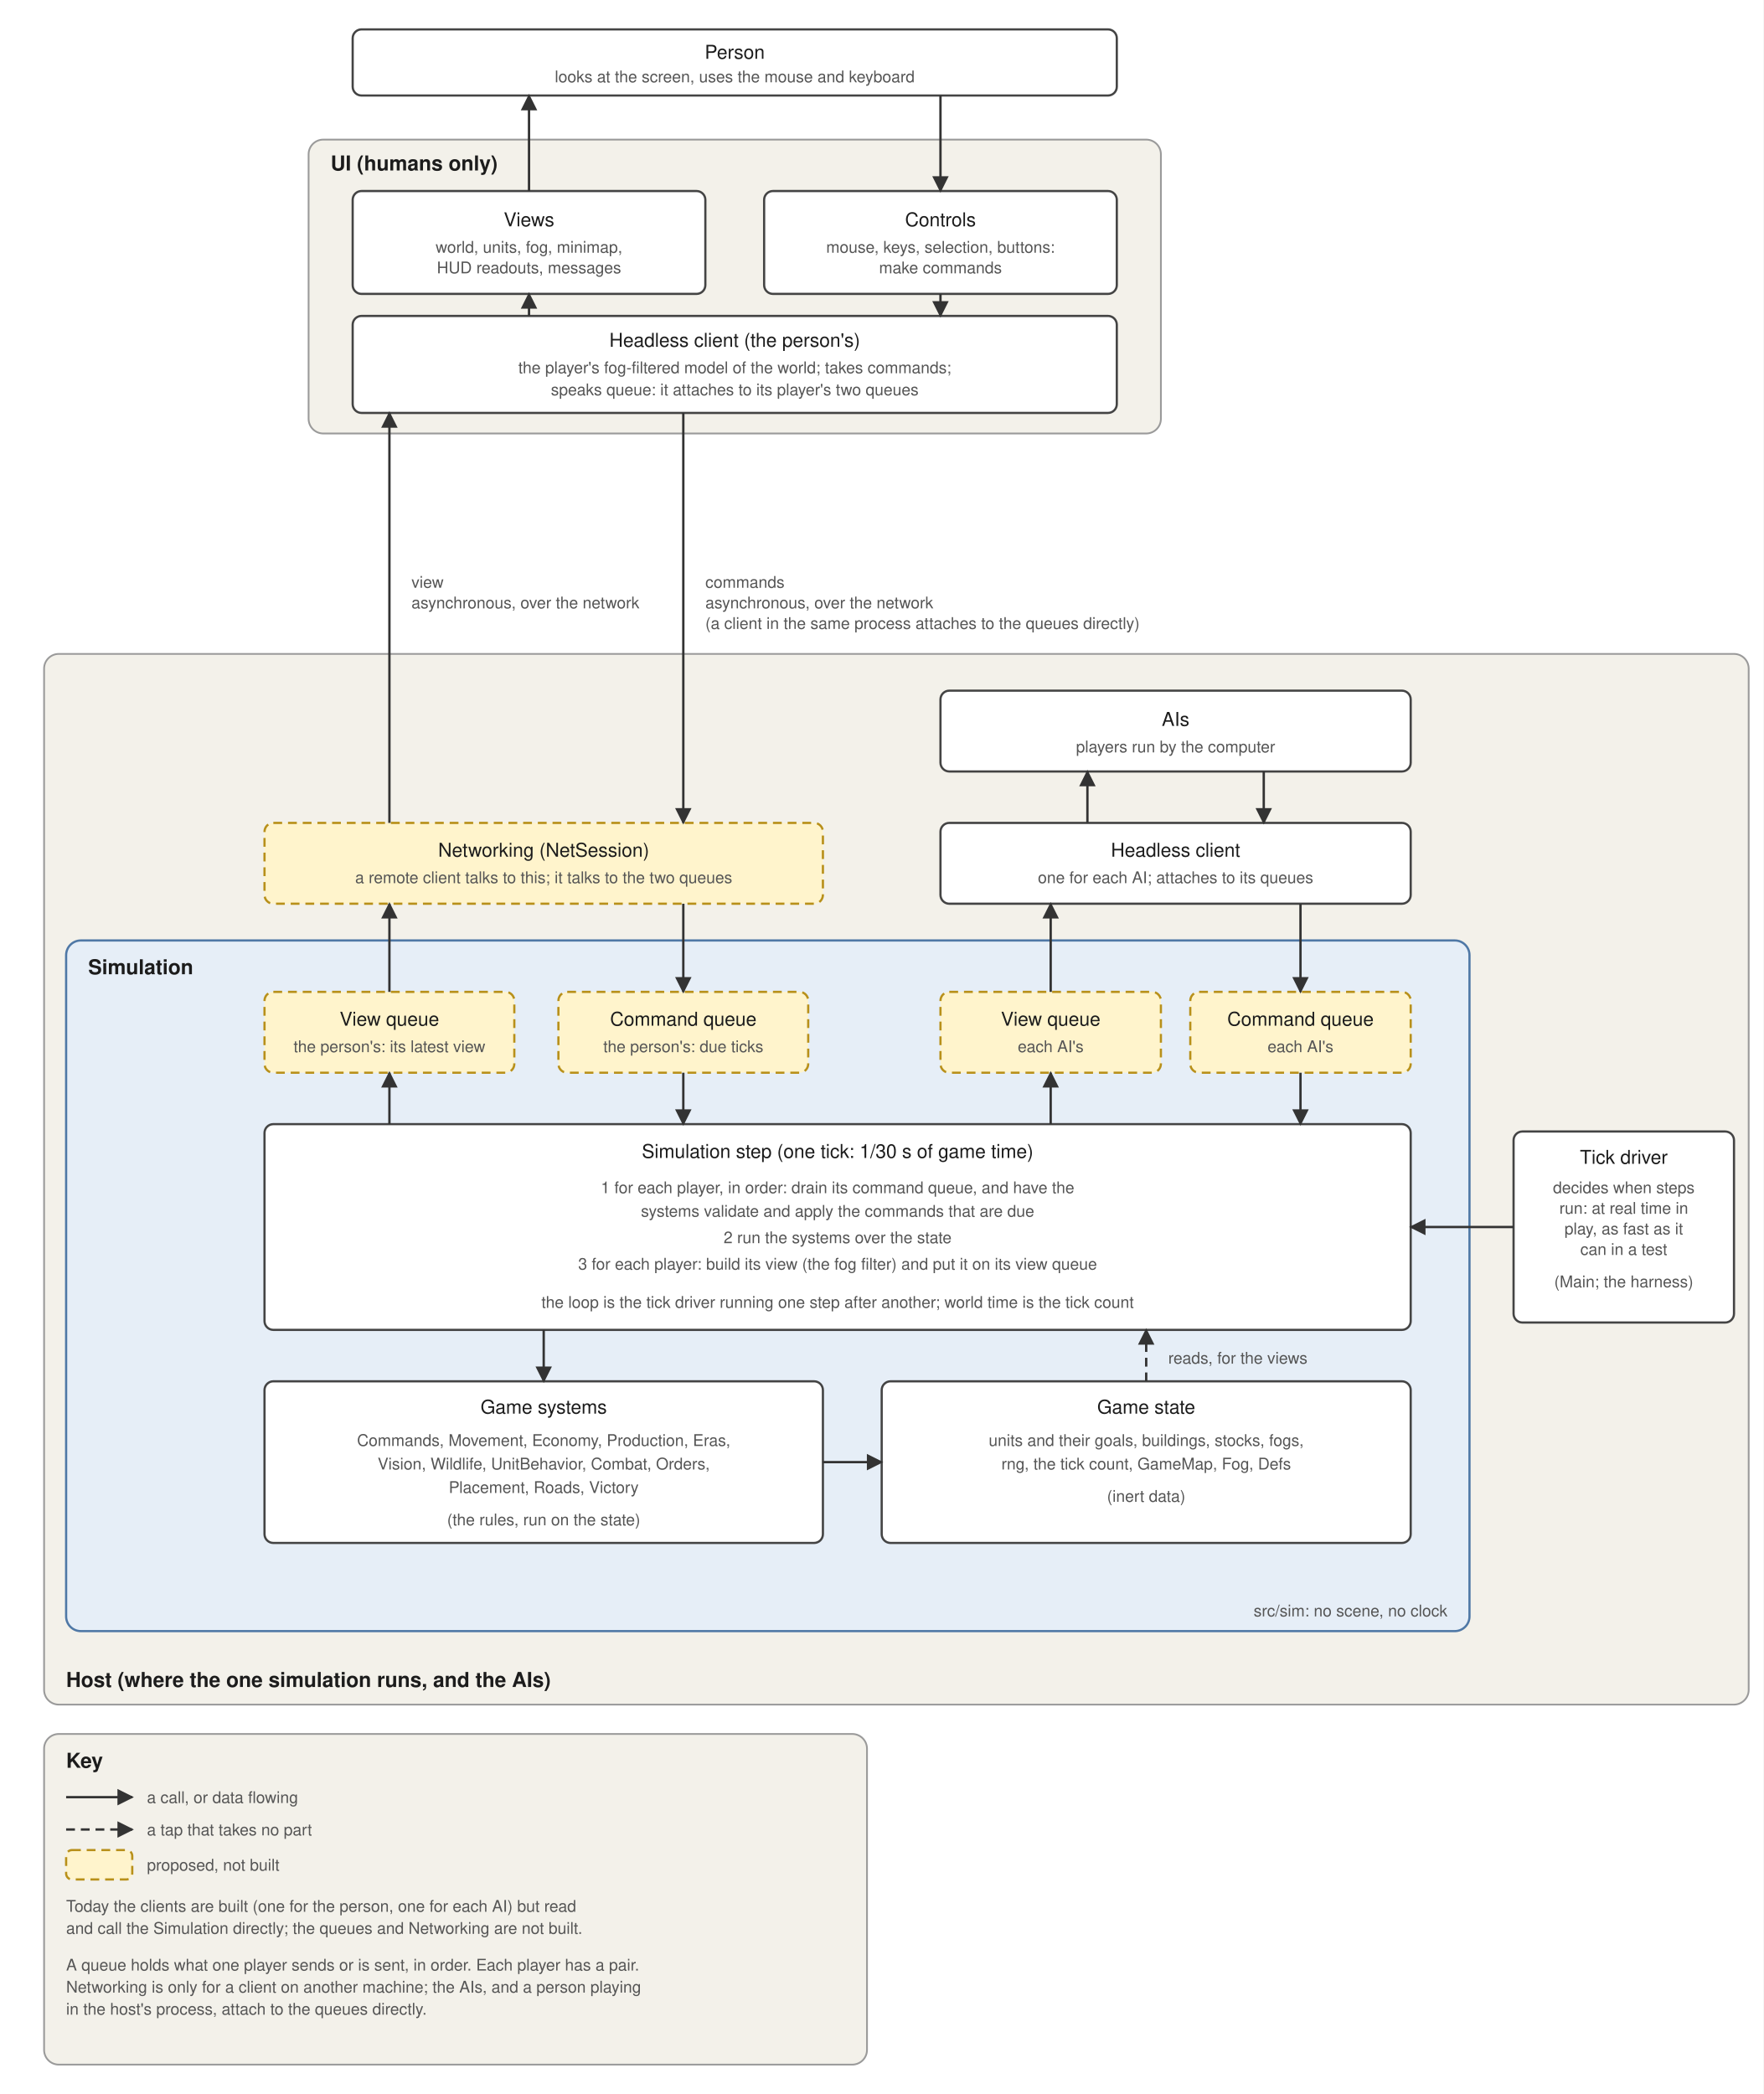
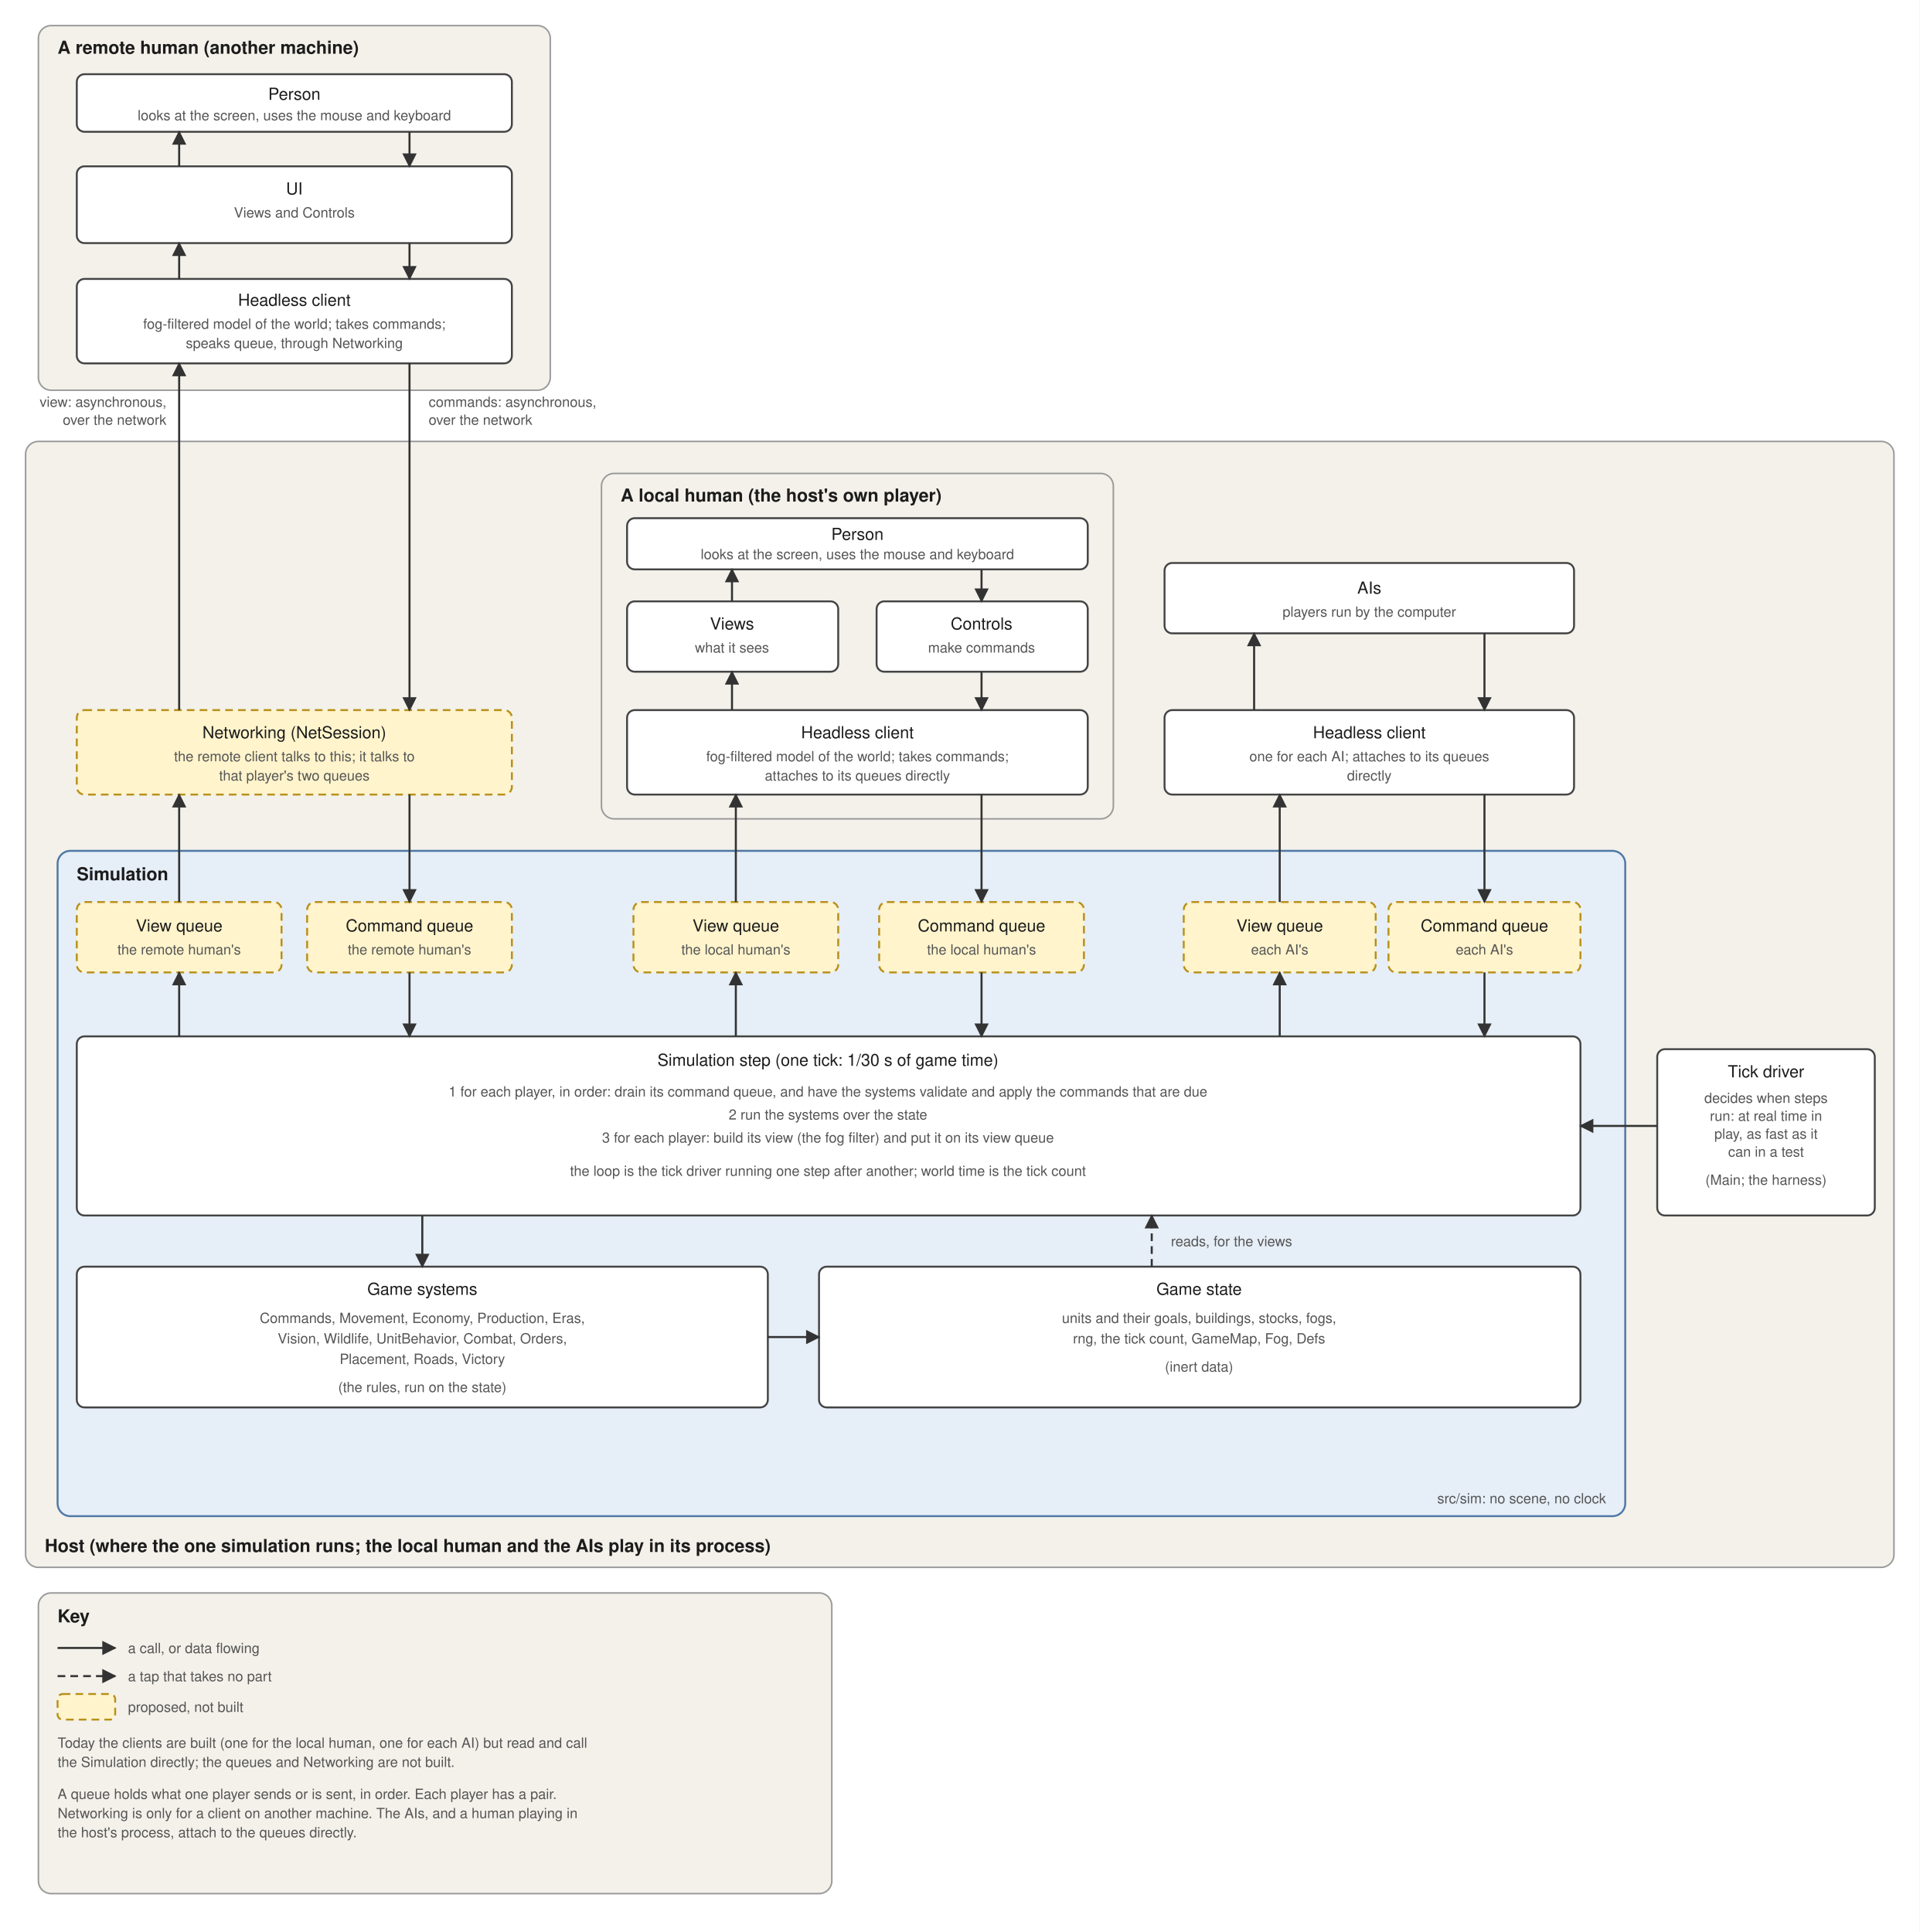
- <svg xmlns="http://www.w3.org/2000/svg" viewBox="0 0 1200 1425" font-family="Helvetica, Arial, sans-serif" font-size="13">
+ <svg xmlns="http://www.w3.org/2000/svg" viewBox="0 0 1500 1510" font-family="Helvetica, Arial, sans-serif" font-size="13">
  <defs>
    <style>
      .bg{fill:#ffffff}
      .grp{fill:#f3f1ea;stroke:#9a9a9a;stroke-width:1.2}
      .box{fill:#ffffff;stroke:#444;stroke-width:1.5}
      .sim{fill:#e6eef7;stroke:#4f78a6;stroke-width:1.5}
      .prop{fill:#fff4cc;stroke:#b8901a;stroke-width:1.5;stroke-dasharray:6 4}
      .t{fill:#1c1c1c}.s{fill:#555;font-size:11px}.h{font-weight:bold;fill:#1c1c1c;font-size:14px}
      .l{stroke:#333;stroke-width:1.6;fill:none;marker-end:url(#a)}
      .d{stroke:#333;stroke-width:1.6;fill:none;stroke-dasharray:6 4;marker-end:url(#a)}
      .ah{fill:#333}
      @media (prefers-color-scheme: dark) {
        .bg{fill:#1b1b1d}
        .grp{fill:#26262a;stroke:#7d7d85}
        .box{fill:#303036;stroke:#b4b4bc}
        .sim{fill:#1d2b3b;stroke:#7aa2d4}
        .prop{fill:#3b3315;stroke:#d9b94a}
        .t{fill:#f0f0f2}.s{fill:#b8b8c0}.h{fill:#f0f0f2}
        .l,.d{stroke:#d0d0d6}
        .ah{fill:#d0d0d6}
      }
    </style>
    <marker id="a" viewBox="0 0 10 10" refX="9" refY="5" markerWidth="7" markerHeight="7" orient="auto-start-reverse">
      <path class="ah" d="M0,0 L10,5 L0,10 z" />
    </marker>
  </defs>
-   <rect class="bg" x="0" y="0" width="1200" height="1425" />
-   <rect class="box" x="240" y="20" width="520" height="45" rx="6" />
-   <text class="t" x="500" y="40" text-anchor="middle">Person</text>
-   <text class="s" x="500" y="56" text-anchor="middle">looks at the screen, uses the mouse and keyboard</text>
-   <rect class="grp" x="210" y="95" width="580" height="200" rx="10" />
-   <text class="h" x="225" y="116">UI  (humans only)</text>
-   <rect class="box" x="240" y="130" width="240" height="70" rx="6" />
-   <text class="t" x="360" y="154" text-anchor="middle">Views</text>
-   <text class="s" x="360" y="172" text-anchor="middle">world, units, fog, minimap,</text>
-   <text class="s" x="360" y="186" text-anchor="middle">HUD readouts, messages</text>
-   <rect class="box" x="520" y="130" width="240" height="70" rx="6" />
-   <text class="t" x="640" y="154" text-anchor="middle">Controls</text>
-   <text class="s" x="640" y="172" text-anchor="middle">mouse, keys, selection, buttons:</text>
-   <text class="s" x="640" y="186" text-anchor="middle">make commands</text>
-   <rect class="box" x="240" y="215" width="520" height="66" rx="6" />
-   <text class="t" x="500" y="236" text-anchor="middle">Headless client  (the person's)</text>
-   <text class="s" x="500" y="254" text-anchor="middle">the player's fog-filtered model of the world; takes commands;</text>
-   <text class="s" x="500" y="269" text-anchor="middle">speaks queue: it attaches to its player's two queues</text>
-   <text class="s" x="280" y="400">view</text>
-   <text class="s" x="480" y="400">commands</text>
-   <text class="s" x="480" y="414">asynchronous, over the network</text>
-   <text class="s" x="280" y="414">asynchronous, over the network</text>
-   <text class="s" x="480" y="428">(a client in the same process attaches to the queues directly)</text>
-   <rect class="grp" x="30" y="445" width="1160" height="715" rx="10" />
-   <text class="h" x="45" y="1148">Host  (where the one simulation runs, and the AIs)</text>
-   <rect class="box" x="640" y="470" width="320" height="55" rx="6" />
-   <text class="t" x="800" y="494" text-anchor="middle">AIs</text>
-   <text class="s" x="800" y="512" text-anchor="middle">players run by the computer</text>
-   <rect class="prop" x="180" y="560" width="380" height="55" rx="6" />
-   <text class="t" x="370" y="583" text-anchor="middle">Networking  (NetSession)</text>
-   <text class="s" x="370" y="601" text-anchor="middle">a remote client talks to this; it talks to the two queues</text>
-   <rect class="box" x="640" y="560" width="320" height="55" rx="6" />
-   <text class="t" x="800" y="583" text-anchor="middle">Headless client</text>
-   <text class="s" x="800" y="601" text-anchor="middle">one for each AI; attaches to its queues</text>
-   <rect class="sim" x="45" y="640" width="955" height="470" rx="10" />
-   <text class="h" x="60" y="663">Simulation</text>
-   <text class="s" x="985" y="1100" text-anchor="end">src/sim: no scene, no clock</text>
-   <rect class="prop" x="180" y="675" width="170" height="55" rx="6" />
-   <text class="t" x="265" y="698" text-anchor="middle">View queue</text>
-   <text class="s" x="265" y="716" text-anchor="middle">the person's: its latest view</text>
-   <rect class="prop" x="380" y="675" width="170" height="55" rx="6" />
-   <text class="t" x="465" y="698" text-anchor="middle">Command queue</text>
-   <text class="s" x="465" y="716" text-anchor="middle">the person's: due ticks</text>
-   <rect class="prop" x="640" y="675" width="150" height="55" rx="6" />
-   <text class="t" x="715" y="698" text-anchor="middle">View queue</text>
-   <text class="s" x="715" y="716" text-anchor="middle">each AI's</text>
-   <rect class="prop" x="810" y="675" width="150" height="55" rx="6" />
-   <text class="t" x="885" y="698" text-anchor="middle">Command queue</text>
-   <text class="s" x="885" y="716" text-anchor="middle">each AI's</text>
-   <rect class="box" x="180" y="765" width="780" height="140" rx="6" />
-   <text class="t" x="570" y="788" text-anchor="middle">Simulation step   (one tick: 1/30 s of game time)</text>
-   <text class="s" x="570" y="812" text-anchor="middle">1  for each player, in order: drain its command queue, and have the</text>
-   <text class="s" x="570" y="828" text-anchor="middle">    systems validate and apply the commands that are due</text>
-   <text class="s" x="570" y="846" text-anchor="middle">2  run the systems over the state</text>
-   <text class="s" x="570" y="864" text-anchor="middle">3  for each player: build its view (the fog filter) and put it on its view queue</text>
-   <text class="s" x="570" y="890" text-anchor="middle">the loop is the tick driver running one step after another; world time is the tick count</text>
-   <rect class="box" x="180" y="940" width="380" height="110" rx="6" />
-   <text class="t" x="370" y="962" text-anchor="middle">Game systems</text>
-   <text class="s" x="370" y="984" text-anchor="middle">Commands, Movement, Economy, Production, Eras,</text>
-   <text class="s" x="370" y="1000" text-anchor="middle">Vision, Wildlife, UnitBehavior, Combat, Orders,</text>
-   <text class="s" x="370" y="1016" text-anchor="middle">Placement, Roads, Victory</text>
-   <text class="s" x="370" y="1038" text-anchor="middle">(the rules, run on the state)</text>
-   <rect class="box" x="600" y="940" width="360" height="110" rx="6" />
-   <text class="t" x="780" y="962" text-anchor="middle">Game state</text>
-   <text class="s" x="780" y="984" text-anchor="middle">units and their goals, buildings, stocks, fogs,</text>
-   <text class="s" x="780" y="1000" text-anchor="middle">rng, the tick count, GameMap, Fog, Defs</text>
-   <text class="s" x="780" y="1022" text-anchor="middle">(inert data)</text>
-   <rect class="box" x="1030" y="770" width="150" height="130" rx="6" />
-   <text class="t" x="1105" y="792" text-anchor="middle">Tick driver</text>
-   <text class="s" x="1105" y="812" text-anchor="middle">decides when steps</text>
-   <text class="s" x="1105" y="826" text-anchor="middle">run: at real time in</text>
-   <text class="s" x="1105" y="840" text-anchor="middle">play, as fast as it</text>
-   <text class="s" x="1105" y="854" text-anchor="middle">can in a test</text>
-   <text class="s" x="1105" y="876" text-anchor="middle">(Main; the harness)</text>
-   <rect class="grp" x="30" y="1180" width="560" height="225" rx="10" />
-   <text class="h" x="45" y="1203">Key</text>
-   <path class="l" d="M45,1223 L90,1223" />
-   <text class="s" x="100" y="1227">a call, or data flowing</text>
-   <path class="d" d="M45,1245 L90,1245" />
-   <text class="s" x="100" y="1249">a tap that takes no part</text>
-   <rect class="prop" x="45" y="1259" width="45" height="20" rx="4" />
-   <text class="s" x="100" y="1273">proposed, not built</text>
-   <text class="s" x="45" y="1301">Today the clients are built (one for the person, one for each AI) but read</text>
-   <text class="s" x="45" y="1316">and call the Simulation directly; the queues and Networking are not built.</text>
-   <text class="s" x="45" y="1341">A queue holds what one player sends or is sent, in order. Each player has a pair.</text>
-   <text class="s" x="45" y="1356">Networking is only for a client on another machine; the AIs, and a person playing</text>
-   <text class="s" x="45" y="1371">in the host's process, attach to the queues directly.</text>
-   <path class="l" d="M640,65 L640,130" />
-   <path class="l" d="M360,130 L360,65" />
-   <path class="l" d="M640,200 L640,215" />
-   <path class="l" d="M360,215 L360,200" />
-   <path class="l" d="M265,560 L265,281" />
-   <path class="l" d="M465,281 L465,560" />
-   <path class="l" d="M265,675 L265,615" />
-   <path class="l" d="M465,615 L465,675" />
-   <path class="l" d="M715,675 L715,615" />
-   <path class="l" d="M885,615 L885,675" />
-   <path class="l" d="M740,560 L740,525" />
-   <path class="l" d="M860,525 L860,560" />
-   <path class="l" d="M465,730 L465,765" />
-   <path class="l" d="M885,730 L885,765" />
-   <path class="l" d="M265,765 L265,730" />
-   <path class="l" d="M715,765 L715,730" />
-   <path class="l" d="M370,905 L370,940" />
-   <path class="l" d="M560,995 L600,995" />
-   <path class="d" d="M780,940 L780,905" />
-   <text class="s" x="795" y="928">reads, for the views</text>
-   <path class="l" d="M1030,835 L960,835" />
+   <rect class="bg" x="0" y="0" width="1500" height="1510" />
+   <rect class="grp" x="30" y="20" width="400" height="285" rx="10" />
+   <text class="h" x="45" y="42">A remote human  (another machine)</text>
+   <rect class="box" x="60" y="58" width="340" height="45" rx="6" />
+   <text class="t" x="230" y="78" text-anchor="middle">Person</text>
+   <text class="s" x="230" y="94" text-anchor="middle">looks at the screen, uses the mouse and keyboard</text>
+   <rect class="box" x="60" y="130" width="340" height="60" rx="6" />
+   <text class="t" x="230" y="152" text-anchor="middle">UI</text>
+   <text class="s" x="230" y="170" text-anchor="middle">Views and Controls</text>
+   <rect class="box" x="60" y="218" width="340" height="66" rx="6" />
+   <text class="t" x="230" y="239" text-anchor="middle">Headless client</text>
+   <text class="s" x="230" y="257" text-anchor="middle">fog-filtered model of the world; takes commands;</text>
+   <text class="s" x="230" y="272" text-anchor="middle">speaks queue, through Networking</text>
+   <path class="l" d="M140,130 L140,103" />
+   <path class="l" d="M320,103 L320,130" />
+   <path class="l" d="M140,218 L140,190" />
+   <path class="l" d="M320,190 L320,218" />
+   <rect class="grp" x="20" y="345" width="1460" height="880" rx="10" />
+   <text class="h" x="35" y="1213">Host  (where the one simulation runs; the local human and the AIs play in its process)</text>
+   <rect class="grp" x="470" y="370" width="400" height="270" rx="10" />
+   <text class="h" x="485" y="392">A local human  (the host's own player)</text>
+   <rect class="box" x="490" y="405" width="360" height="40" rx="6" />
+   <text class="t" x="670" y="422" text-anchor="middle">Person</text>
+   <text class="s" x="670" y="437" text-anchor="middle">looks at the screen, uses the mouse and keyboard</text>
+   <rect class="box" x="490" y="470" width="165" height="55" rx="6" />
+   <text class="t" x="572" y="492" text-anchor="middle">Views</text>
+   <text class="s" x="572" y="510" text-anchor="middle">what it sees</text>
+   <rect class="box" x="685" y="470" width="165" height="55" rx="6" />
+   <text class="t" x="767" y="492" text-anchor="middle">Controls</text>
+   <text class="s" x="767" y="510" text-anchor="middle">make commands</text>
+   <rect class="box" x="490" y="555" width="360" height="66" rx="6" />
+   <text class="t" x="670" y="577" text-anchor="middle">Headless client</text>
+   <text class="s" x="670" y="595" text-anchor="middle">fog-filtered model of the world; takes commands;</text>
+   <text class="s" x="670" y="610" text-anchor="middle">attaches to its queues directly</text>
+   <path class="l" d="M572,470 L572,445" />
+   <path class="l" d="M767,445 L767,470" />
+   <path class="l" d="M572,555 L572,525" />
+   <path class="l" d="M767,525 L767,555" />
+   <rect class="box" x="910" y="440" width="320" height="55" rx="6" />
+   <text class="t" x="1070" y="464" text-anchor="middle">AIs</text>
+   <text class="s" x="1070" y="482" text-anchor="middle">players run by the computer</text>
+   <rect class="box" x="910" y="555" width="320" height="66" rx="6" />
+   <text class="t" x="1070" y="577" text-anchor="middle">Headless client</text>
+   <text class="s" x="1070" y="595" text-anchor="middle">one for each AI; attaches to its queues</text>
+   <text class="s" x="1070" y="610" text-anchor="middle">directly</text>
+   <path class="l" d="M980,555 L980,495" />
+   <path class="l" d="M1160,495 L1160,555" />
+   <rect class="prop" x="60" y="555" width="340" height="66" rx="6" />
+   <text class="t" x="230" y="577" text-anchor="middle">Networking  (NetSession)</text>
+   <text class="s" x="230" y="595" text-anchor="middle">the remote client talks to this; it talks to</text>
+   <text class="s" x="230" y="610" text-anchor="middle">that player's two queues</text>
+   <path class="l" d="M140,555 L140,284" />
+   <path class="l" d="M320,284 L320,555" />
+   <rect class="sim" x="45" y="665" width="1225" height="520" rx="10" />
+   <text class="h" x="60" y="688">Simulation</text>
+   <text class="s" x="1255" y="1175" text-anchor="end">src/sim: no scene, no clock</text>
+   <rect class="prop" x="60" y="705" width="160" height="55" rx="6" />
+   <text class="t" x="140" y="728" text-anchor="middle">View queue</text>
+   <text class="s" x="140" y="746" text-anchor="middle">the remote human's</text>
+   <rect class="prop" x="240" y="705" width="160" height="55" rx="6" />
+   <text class="t" x="320" y="728" text-anchor="middle">Command queue</text>
+   <text class="s" x="320" y="746" text-anchor="middle">the remote human's</text>
+   <rect class="prop" x="495" y="705" width="160" height="55" rx="6" />
+   <text class="t" x="575" y="728" text-anchor="middle">View queue</text>
+   <text class="s" x="575" y="746" text-anchor="middle">the local human's</text>
+   <rect class="prop" x="687" y="705" width="160" height="55" rx="6" />
+   <text class="t" x="767" y="728" text-anchor="middle">Command queue</text>
+   <text class="s" x="767" y="746" text-anchor="middle">the local human's</text>
+   <rect class="prop" x="925" y="705" width="150" height="55" rx="6" />
+   <text class="t" x="1000" y="728" text-anchor="middle">View queue</text>
+   <text class="s" x="1000" y="746" text-anchor="middle">each AI's</text>
+   <rect class="prop" x="1085" y="705" width="150" height="55" rx="6" />
+   <text class="t" x="1160" y="728" text-anchor="middle">Command queue</text>
+   <text class="s" x="1160" y="746" text-anchor="middle">each AI's</text>
+   <rect class="box" x="60" y="810" width="1175" height="140" rx="6" />
+   <text class="t" x="647" y="833" text-anchor="middle">Simulation step   (one tick: 1/30 s of game time)</text>
+   <text class="s" x="647" y="857" text-anchor="middle">1  for each player, in order: drain its command queue, and have the systems validate and apply the commands that are due</text>
+   <text class="s" x="647" y="875" text-anchor="middle">2  run the systems over the state</text>
+   <text class="s" x="647" y="893" text-anchor="middle">3  for each player: build its view (the fog filter) and put it on its view queue</text>
+   <text class="s" x="647" y="919" text-anchor="middle">the loop is the tick driver running one step after another; world time is the tick count</text>
+   <rect class="box" x="60" y="990" width="540" height="110" rx="6" />
+   <text class="t" x="330" y="1012" text-anchor="middle">Game systems</text>
+   <text class="s" x="330" y="1034" text-anchor="middle">Commands, Movement, Economy, Production, Eras,</text>
+   <text class="s" x="330" y="1050" text-anchor="middle">Vision, Wildlife, UnitBehavior, Combat, Orders,</text>
+   <text class="s" x="330" y="1066" text-anchor="middle">Placement, Roads, Victory</text>
+   <text class="s" x="330" y="1088" text-anchor="middle">(the rules, run on the state)</text>
+   <rect class="box" x="640" y="990" width="595" height="110" rx="6" />
+   <text class="t" x="937" y="1012" text-anchor="middle">Game state</text>
+   <text class="s" x="937" y="1034" text-anchor="middle">units and their goals, buildings, stocks, fogs,</text>
+   <text class="s" x="937" y="1050" text-anchor="middle">rng, the tick count, GameMap, Fog, Defs</text>
+   <text class="s" x="937" y="1072" text-anchor="middle">(inert data)</text>
+   <rect class="box" x="1295" y="820" width="170" height="130" rx="6" />
+   <text class="t" x="1380" y="842" text-anchor="middle">Tick driver</text>
+   <text class="s" x="1380" y="862" text-anchor="middle">decides when steps</text>
+   <text class="s" x="1380" y="876" text-anchor="middle">run: at real time in</text>
+   <text class="s" x="1380" y="890" text-anchor="middle">play, as fast as it</text>
+   <text class="s" x="1380" y="904" text-anchor="middle">can in a test</text>
+   <text class="s" x="1380" y="926" text-anchor="middle">(Main; the harness)</text>
+   <rect class="grp" x="30" y="1245" width="620" height="235" rx="10" />
+   <text class="h" x="45" y="1268">Key</text>
+   <path class="l" d="M45,1288 L90,1288" />
+   <text class="s" x="100" y="1292">a call, or data flowing</text>
+   <path class="d" d="M45,1310 L90,1310" />
+   <text class="s" x="100" y="1314">a tap that takes no part</text>
+   <rect class="prop" x="45" y="1324" width="45" height="20" rx="4" />
+   <text class="s" x="100" y="1338">proposed, not built</text>
+   <text class="s" x="45" y="1366">Today the clients are built (one for the local human, one for each AI) but read and call</text>
+   <text class="s" x="45" y="1381">the Simulation directly; the queues and Networking are not built.</text>
+   <text class="s" x="45" y="1406">A queue holds what one player sends or is sent, in order. Each player has a pair.</text>
+   <text class="s" x="45" y="1421">Networking is only for a client on another machine. The AIs, and a human playing in</text>
+   <text class="s" x="45" y="1436">the host's process, attach to the queues directly.</text>
+   <text class="s" x="130" y="318" text-anchor="end">view: asynchronous,</text>
+   <text class="s" x="130" y="332" text-anchor="end">over the network</text>
+   <text class="s" x="335" y="318">commands: asynchronous,</text>
+   <text class="s" x="335" y="332">over the network</text>
+   <path class="l" d="M140,705 L140,621" />
+   <path class="l" d="M320,621 L320,705" />
+   <path class="l" d="M575,705 L575,621" />
+   <path class="l" d="M767,621 L767,705" />
+   <path class="l" d="M1000,705 L1000,621" />
+   <path class="l" d="M1160,621 L1160,705" />
+   <path class="l" d="M320,760 L320,810" />
+   <path class="l" d="M767,760 L767,810" />
+   <path class="l" d="M1160,760 L1160,810" />
+   <path class="l" d="M140,810 L140,760" />
+   <path class="l" d="M575,810 L575,760" />
+   <path class="l" d="M1000,810 L1000,760" />
+   <path class="l" d="M330,950 L330,990" />
+   <path class="l" d="M600,1045 L640,1045" />
+   <path class="d" d="M900,990 L900,950" />
+   <text class="s" x="915" y="974">reads, for the views</text>
+   <path class="l" d="M1295,880 L1235,880" />
</svg>
